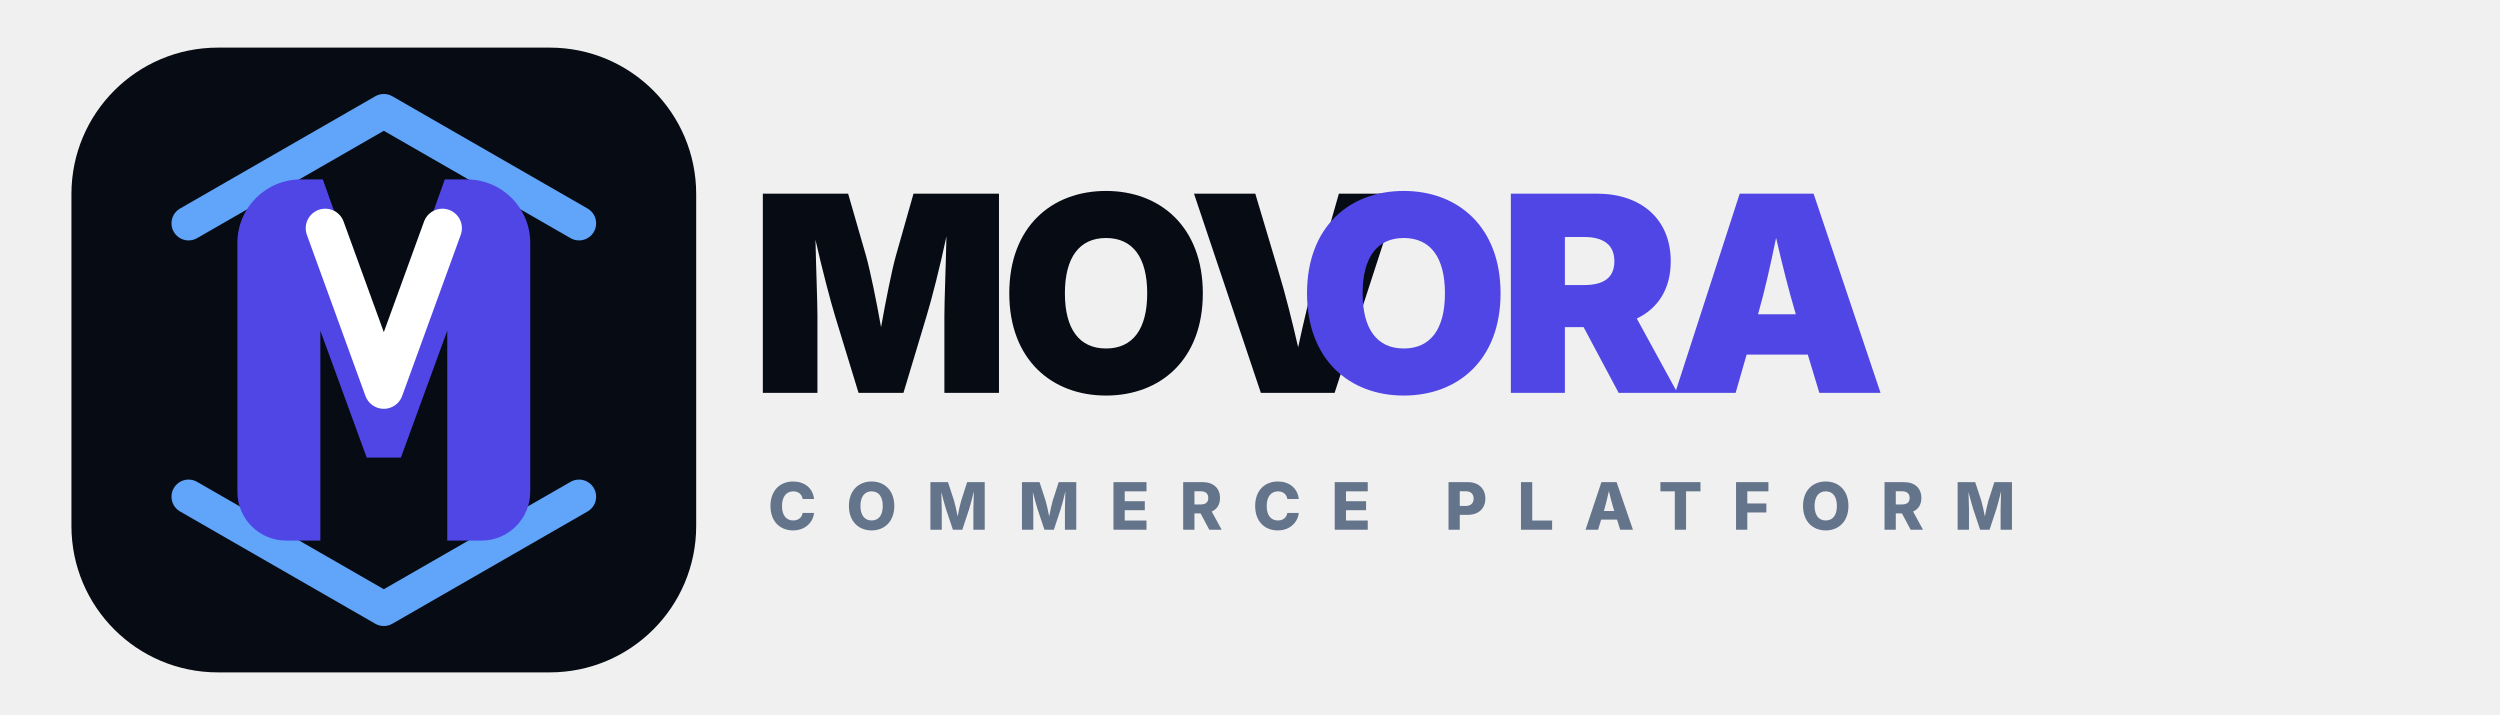
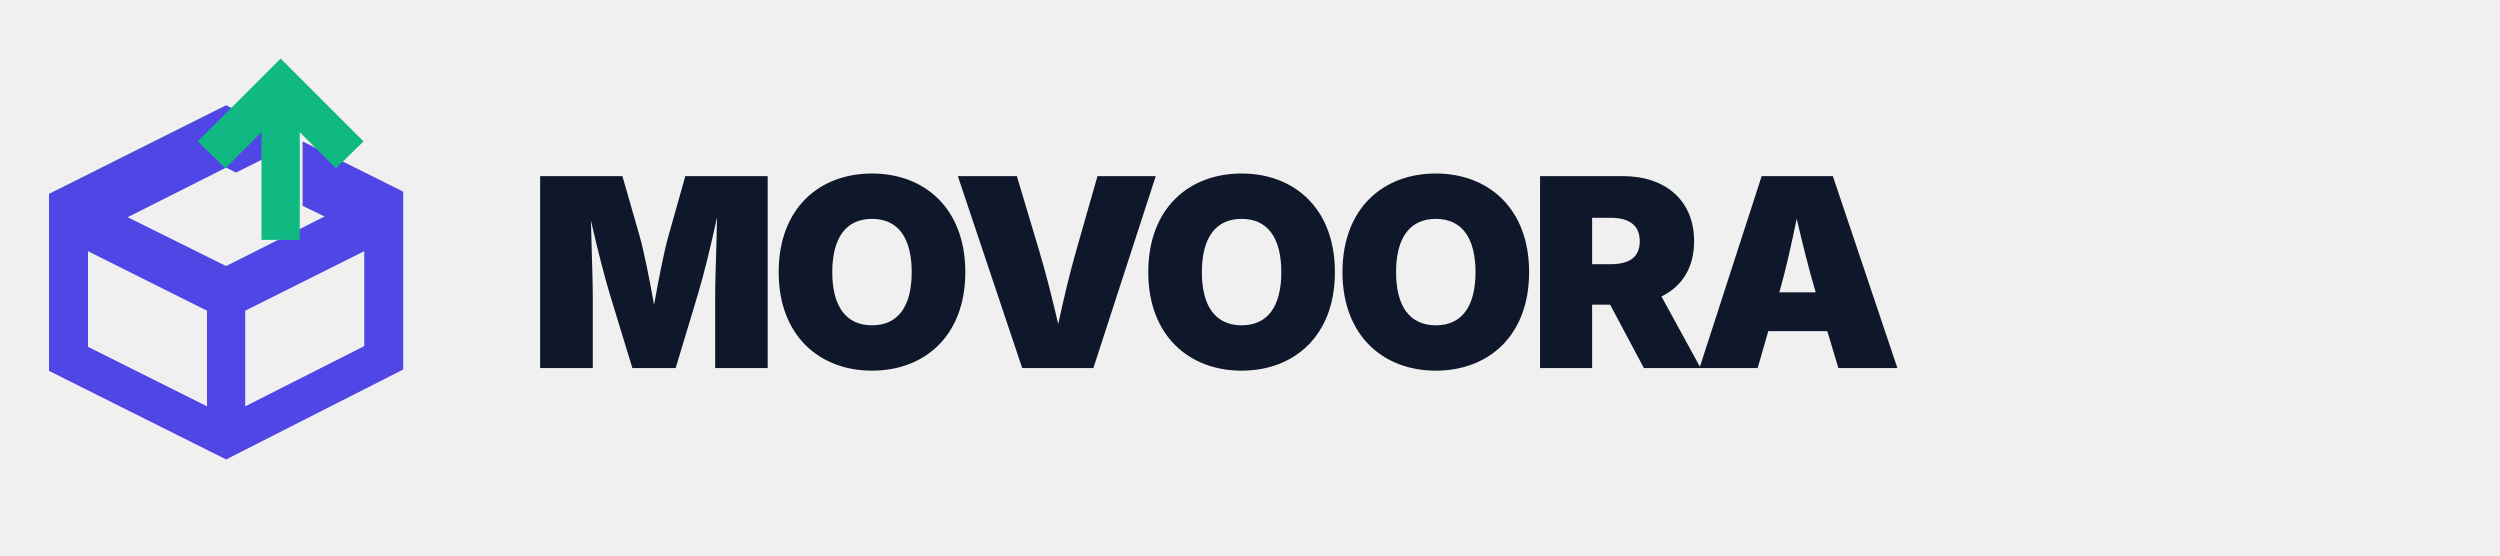
- <svg xmlns="http://www.w3.org/2000/svg" width="420" height="120" viewBox="0 0 420 120" fill="none">
-   <rect width="420" height="120" rx="24" fill="none" />
-   <g transform="translate(12 8) scale(.82)">
-     <rect width="128" height="128" rx="30" fill="#070B14" />
-     <path d="M24 36L64 13L104 36" stroke="#60A5FA" stroke-width="7" stroke-linecap="round" stroke-linejoin="round" />
-     <path d="M24 92L64 115L104 92" stroke="#60A5FA" stroke-width="7" stroke-linecap="round" stroke-linejoin="round" />
-     <path d="M34 91V40C34 32.82 39.82 27 47 27H51.5L64 62L76.5 27H81C88.18 27 94 32.82 94 40V91C94 96.52 89.52 101 84 101H77V58L67.5 84H60.5L51 58V101H44C38.48 101 34 96.52 34 91Z" fill="#4F46E5" />
-     <path d="M52 37L64 70L76 37" stroke="white" stroke-width="8" stroke-linecap="round" stroke-linejoin="round" />
+ <svg xmlns="http://www.w3.org/2000/svg" viewBox="0 0 360 80" role="img" aria-labelledby="title">
+   <g transform="translate(4 7) scale(1.02)">
+     <path fill="#4F46E5" d="M3 20.5 28 8l10.2 5.1-8.8 4.4-1.4-.7-13.9 7L28 30.7l13.9-7-3.1-1.5v-9.1L53 20.2v25.1L28 58 3 45.5v-25Zm5.5 8.1v13.5l16.8 8.4V37L8.5 28.6Zm39 0L30.7 37v13.5l16.8-8.5V28.6Z" />
+     <path fill="#10B981" d="M33 27V11.8l-5.1 5.1-3.9-3.8L35.7 1.4l11.7 11.7-3.9 3.8-5.1-5.1V27H33Z" />
  </g>
-   <text x="126" y="66" font-family="Inter, Arial, sans-serif" font-size="46" font-weight="900" letter-spacing="-2" fill="#070B14">MOV</text>
-   <text x="218" y="66" font-family="Inter, Arial, sans-serif" font-size="46" font-weight="900" letter-spacing="-2" fill="#4F46E5">ORA</text>
-   <text x="129" y="89" font-family="Inter, Arial, sans-serif" font-size="11" font-weight="800" letter-spacing="5" fill="#64748B">COMMERCE PLATFORM</text>
+   <text x="76" y="53" fill="#0F172A" font-family="Inter,Arial,sans-serif" font-size="38" font-weight="850" letter-spacing="-1.5">MOVOORA</text>
</svg>
